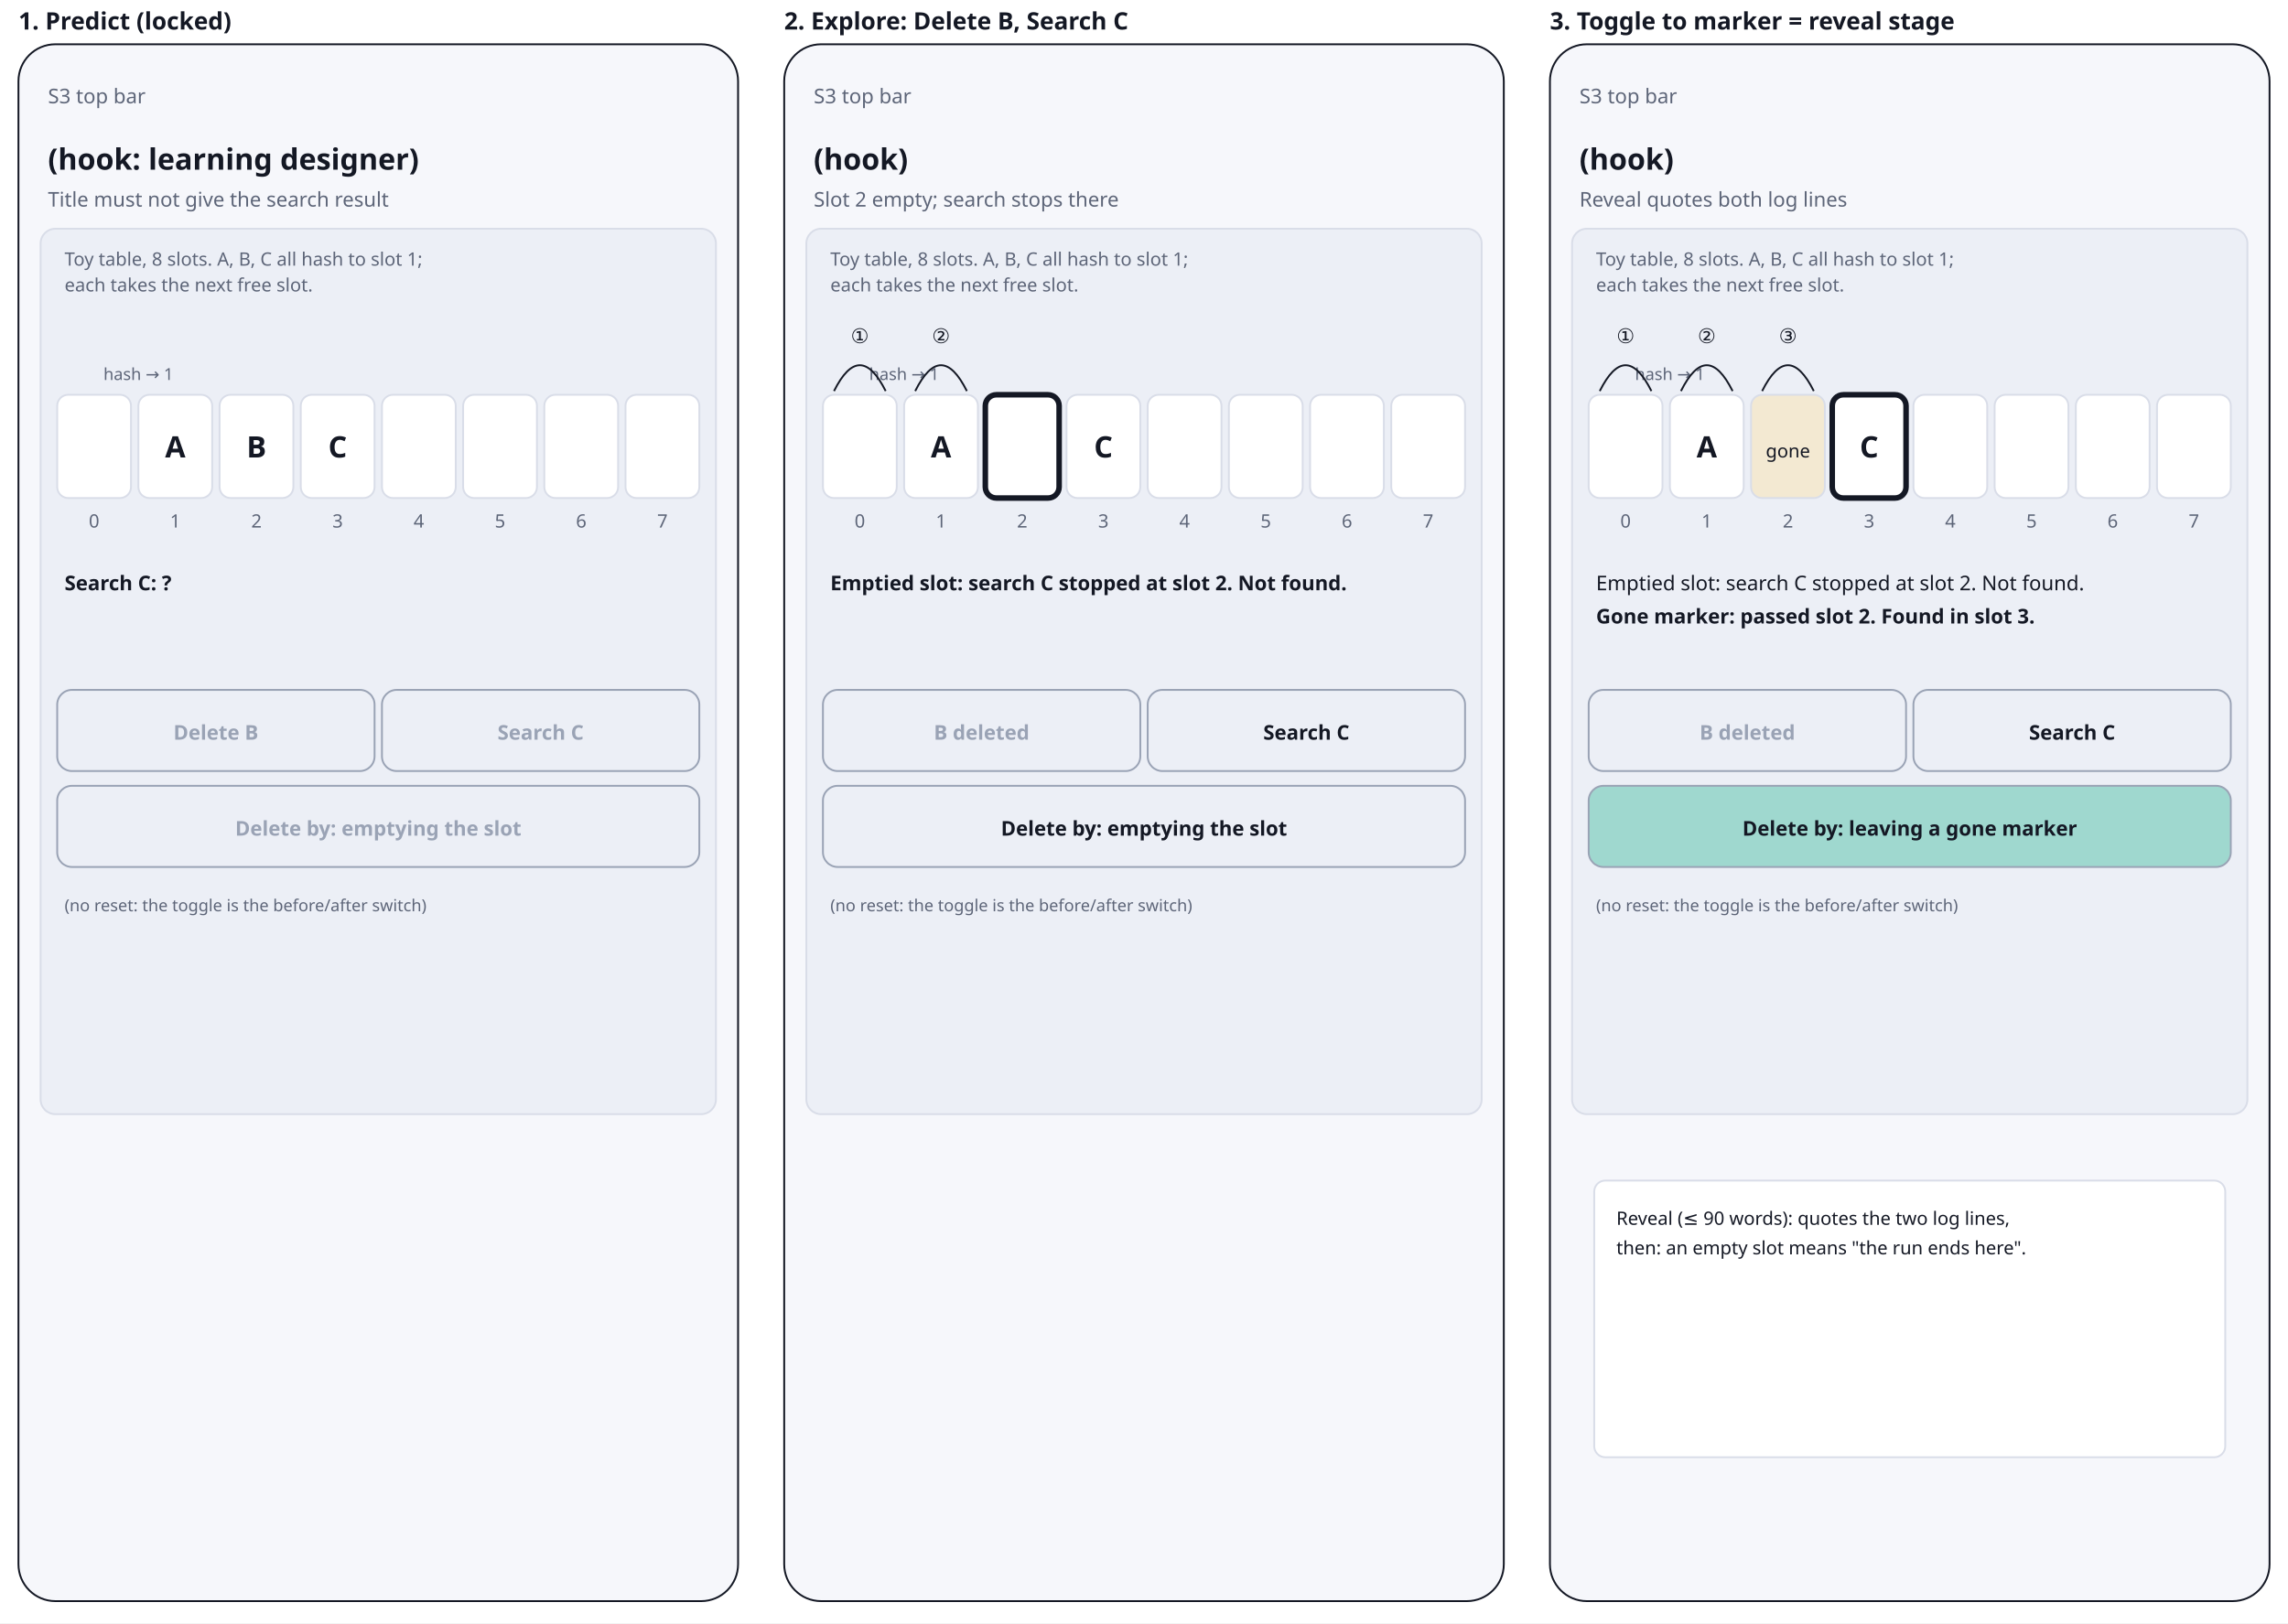
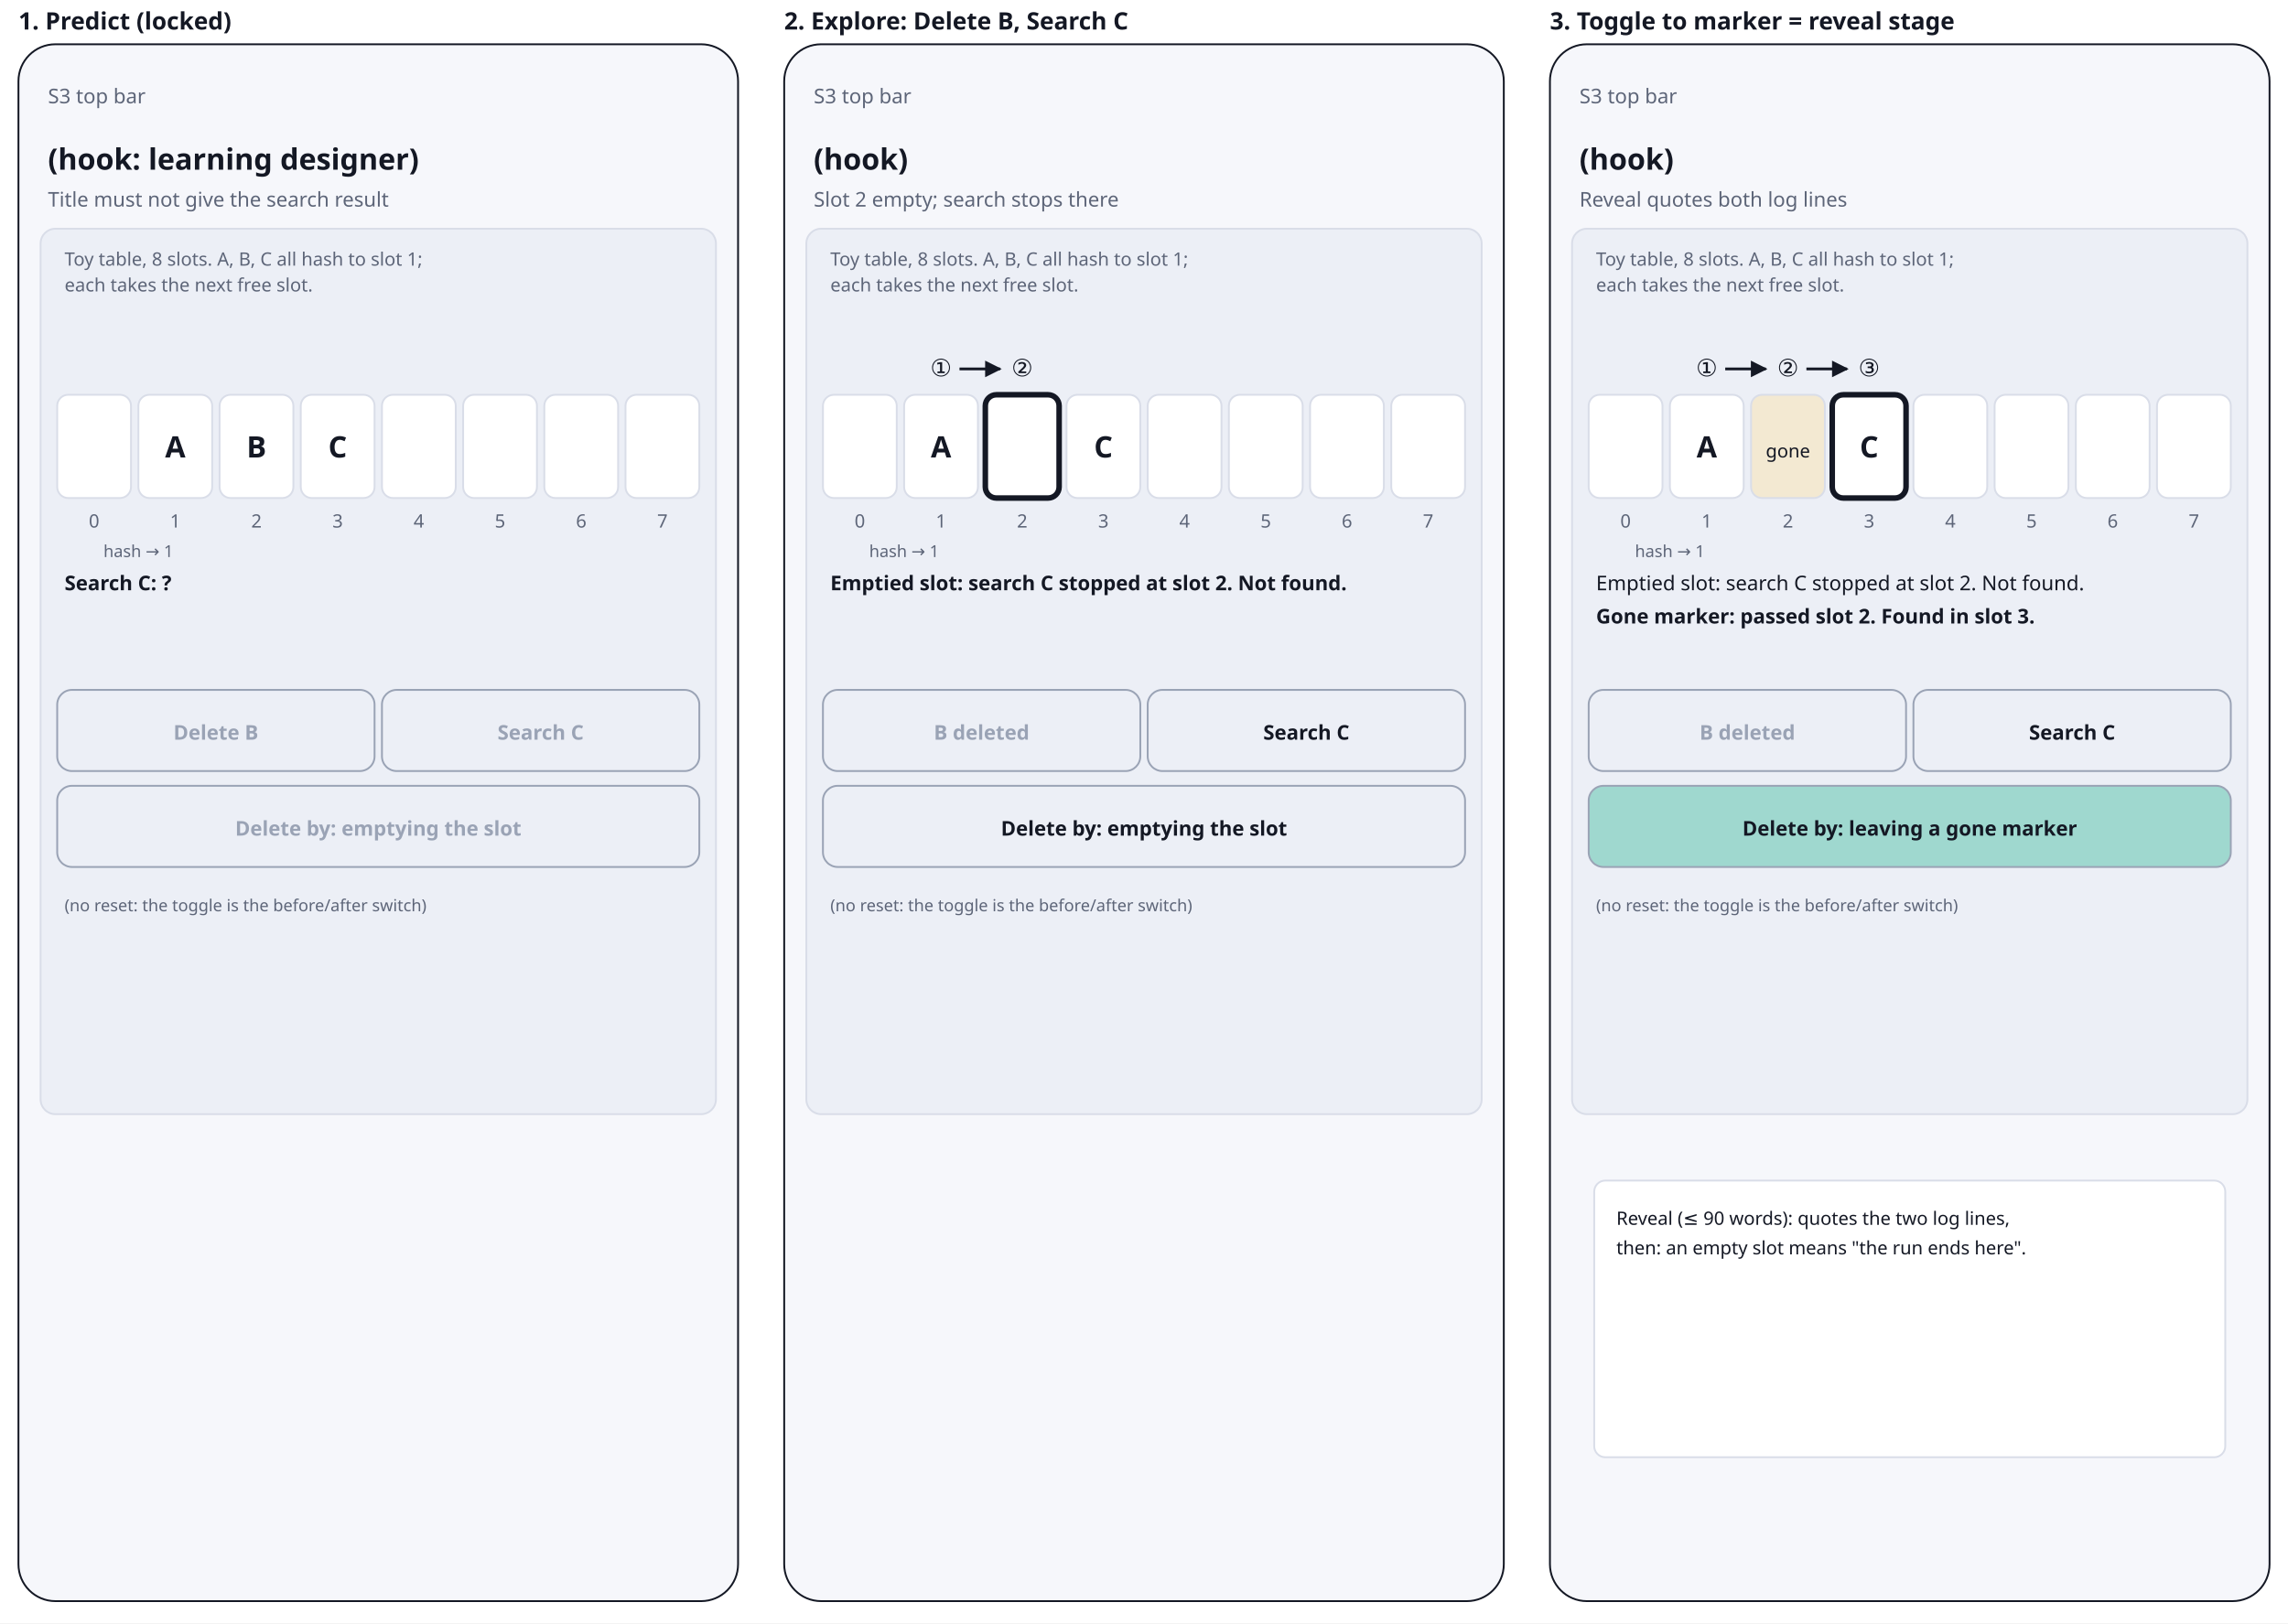
<svg xmlns="http://www.w3.org/2000/svg" viewBox="-10 0 1240 880" font-family="system-ui, sans-serif">
  <defs>
    <marker id="ar" viewBox="0 0 10 10" refX="9" refY="5" markerWidth="6" markerHeight="6" orient="auto">
      <path d="M0,0 L10,5 L0,10 z" fill="#141824" />
    </marker>
  </defs>
  <rect x="-10" y="0" width="1240" height="880" fill="#fff" />
  <g transform="translate(0,0)">
    <text x="0" y="16" font-size="13" fill="#141824" font-weight="700">1. Predict (locked)</text>
    <rect x="0" y="24" width="390" height="844" rx="20" fill="#f6f7fb" stroke="#141824" />
    <text x="16" y="56" font-size="11" fill="#5d6578">S3  top bar</text>
    <text x="16" y="92" font-size="16" fill="#141824" font-weight="700">(hook: learning designer)</text>
    <text x="16" y="112" font-size="11" fill="#5d6578">Title must not give the search result</text>
    <rect x="12" y="124" width="366" height="480" rx="8" fill="#eceff6" stroke="#d9dde8" />
    <g transform="translate(12,124)">
      <text x="13" y="20" font-size="10" fill="#5d6578">Toy table, 8 slots. A, B, C all hash to slot 1;</text>
      <text x="13" y="34" font-size="10" fill="#5d6578">each takes the next free slot.</text>
      <rect x="9" y="90" width="40" height="56" rx="6" fill="#fff" stroke="#d9dde8" stroke-width="1" />
      <text x="29" y="124" font-size="16" text-anchor="middle" fill="#141824" font-weight="700" />
      <text x="29" y="162" font-size="10" text-anchor="middle" fill="#5d6578">0</text>
      <rect x="53" y="90" width="40" height="56" rx="6" fill="#fff" stroke="#d9dde8" stroke-width="1" />
      <text x="73" y="124" font-size="16" text-anchor="middle" fill="#141824" font-weight="700">A</text>
      <text x="73" y="162" font-size="10" text-anchor="middle" fill="#5d6578">1</text>
      <rect x="97" y="90" width="40" height="56" rx="6" fill="#fff" stroke="#d9dde8" stroke-width="1" />
      <text x="117" y="124" font-size="16" text-anchor="middle" fill="#141824" font-weight="700">B</text>
      <text x="117" y="162" font-size="10" text-anchor="middle" fill="#5d6578">2</text>
      <rect x="141" y="90" width="40" height="56" rx="6" fill="#fff" stroke="#d9dde8" stroke-width="1" />
      <text x="161" y="124" font-size="16" text-anchor="middle" fill="#141824" font-weight="700">C</text>
      <text x="161" y="162" font-size="10" text-anchor="middle" fill="#5d6578">3</text>
      <rect x="185" y="90" width="40" height="56" rx="6" fill="#fff" stroke="#d9dde8" stroke-width="1" />
      <text x="205" y="124" font-size="16" text-anchor="middle" fill="#141824" font-weight="700" />
      <text x="205" y="162" font-size="10" text-anchor="middle" fill="#5d6578">4</text>
      <rect x="229" y="90" width="40" height="56" rx="6" fill="#fff" stroke="#d9dde8" stroke-width="1" />
      <text x="249" y="124" font-size="16" text-anchor="middle" fill="#141824" font-weight="700" />
      <text x="249" y="162" font-size="10" text-anchor="middle" fill="#5d6578">5</text>
      <rect x="273" y="90" width="40" height="56" rx="6" fill="#fff" stroke="#d9dde8" stroke-width="1" />
      <text x="293" y="124" font-size="16" text-anchor="middle" fill="#141824" font-weight="700" />
      <text x="293" y="162" font-size="10" text-anchor="middle" fill="#5d6578">6</text>
      <rect x="317" y="90" width="40" height="56" rx="6" fill="#fff" stroke="#d9dde8" stroke-width="1" />
      <text x="337" y="124" font-size="16" text-anchor="middle" fill="#141824" font-weight="700" />
      <text x="337" y="162" font-size="10" text-anchor="middle" fill="#5d6578">7</text>
-       <text x="53" y="82" font-size="9" text-anchor="middle" fill="#5d6578">hash → 1</text>
+       <text x="53" y="178" font-size="9" text-anchor="middle" fill="#5d6578">hash → 1</text>
      <text x="13" y="196" font-size="11" fill="#141824" font-weight="700">Search C: ?</text>
      <rect x="9" y="250" width="172" height="44" rx="8" fill="#eceff6" stroke="#9aa3b5" />
      <text x="95" y="277" font-size="11" text-anchor="middle" fill="#9aa3b5" font-weight="700">Delete B</text>
      <rect x="185" y="250" width="172" height="44" rx="8" fill="#eceff6" stroke="#9aa3b5" />
      <text x="271" y="277" font-size="11" text-anchor="middle" fill="#9aa3b5" font-weight="700">Search C</text>
      <rect x="9" y="302" width="348" height="44" rx="8" fill="#eceff6" stroke="#9aa3b5" />
      <text x="183" y="329" font-size="11" text-anchor="middle" fill="#9aa3b5" font-weight="700">Delete by: emptying the slot</text>
      <text x="13" y="370" font-size="9" fill="#5d6578">(no reset: the toggle is the before/after switch)</text>
    </g>
  </g>
  <g transform="translate(415,0)">
    <text x="0" y="16" font-size="13" fill="#141824" font-weight="700">2. Explore: Delete B, Search C</text>
    <rect x="0" y="24" width="390" height="844" rx="20" fill="#f6f7fb" stroke="#141824" />
    <text x="16" y="56" font-size="11" fill="#5d6578">S3  top bar</text>
    <text x="16" y="92" font-size="16" fill="#141824" font-weight="700">(hook)</text>
    <text x="16" y="112" font-size="11" fill="#5d6578">Slot 2 empty; search stops there</text>
    <rect x="12" y="124" width="366" height="480" rx="8" fill="#eceff6" stroke="#d9dde8" />
    <g transform="translate(12,124)">
      <text x="13" y="20" font-size="10" fill="#5d6578">Toy table, 8 slots. A, B, C all hash to slot 1;</text>
      <text x="13" y="34" font-size="10" fill="#5d6578">each takes the next free slot.</text>
      <rect x="9" y="90" width="40" height="56" rx="6" fill="#fff" stroke="#d9dde8" stroke-width="1" />
      <text x="29" y="124" font-size="16" text-anchor="middle" fill="#141824" font-weight="700" />
      <text x="29" y="162" font-size="10" text-anchor="middle" fill="#5d6578">0</text>
      <rect x="53" y="90" width="40" height="56" rx="6" fill="#fff" stroke="#d9dde8" stroke-width="1" />
      <text x="73" y="124" font-size="16" text-anchor="middle" fill="#141824" font-weight="700">A</text>
      <text x="73" y="162" font-size="10" text-anchor="middle" fill="#5d6578">1</text>
      <rect x="97" y="90" width="40" height="56" rx="6" fill="#fff" stroke="#141824" stroke-width="3" />
      <text x="117" y="124" font-size="16" text-anchor="middle" fill="#141824" font-weight="700" />
      <text x="117" y="162" font-size="10" text-anchor="middle" fill="#5d6578">2</text>
      <rect x="141" y="90" width="40" height="56" rx="6" fill="#fff" stroke="#d9dde8" stroke-width="1" />
      <text x="161" y="124" font-size="16" text-anchor="middle" fill="#141824" font-weight="700">C</text>
      <text x="161" y="162" font-size="10" text-anchor="middle" fill="#5d6578">3</text>
      <rect x="185" y="90" width="40" height="56" rx="6" fill="#fff" stroke="#d9dde8" stroke-width="1" />
      <text x="205" y="124" font-size="16" text-anchor="middle" fill="#141824" font-weight="700" />
      <text x="205" y="162" font-size="10" text-anchor="middle" fill="#5d6578">4</text>
      <rect x="229" y="90" width="40" height="56" rx="6" fill="#fff" stroke="#d9dde8" stroke-width="1" />
      <text x="249" y="124" font-size="16" text-anchor="middle" fill="#141824" font-weight="700" />
      <text x="249" y="162" font-size="10" text-anchor="middle" fill="#5d6578">5</text>
      <rect x="273" y="90" width="40" height="56" rx="6" fill="#fff" stroke="#d9dde8" stroke-width="1" />
      <text x="293" y="124" font-size="16" text-anchor="middle" fill="#141824" font-weight="700" />
      <text x="293" y="162" font-size="10" text-anchor="middle" fill="#5d6578">6</text>
      <rect x="317" y="90" width="40" height="56" rx="6" fill="#fff" stroke="#d9dde8" stroke-width="1" />
      <text x="337" y="124" font-size="16" text-anchor="middle" fill="#141824" font-weight="700" />
      <text x="337" y="162" font-size="10" text-anchor="middle" fill="#5d6578">7</text>
-       <text x="53" y="82" font-size="9" text-anchor="middle" fill="#5d6578">hash → 1</text>
-       <path d="M15,88 Q29,60 43,88" fill="none" stroke="#141824" />
-       <text x="29" y="62" font-size="11" text-anchor="middle" fill="#141824">①</text>
-       <path d="M59,88 Q73,60 87,88" fill="none" stroke="#141824" />
-       <text x="73" y="62" font-size="11" text-anchor="middle" fill="#141824">②</text>
+       <text x="53" y="178" font-size="9" text-anchor="middle" fill="#5d6578">hash → 1</text>
+       <text x="73" y="80" font-size="13" text-anchor="middle" fill="#141824">①</text>
+       <text x="117" y="80" font-size="13" text-anchor="middle" fill="#141824">②</text>
+       <line x1="83" y1="76" x2="105" y2="76" stroke="#141824" stroke-width="1.5" marker-end="url(#ar)" />
      <text x="13" y="196" font-size="11" fill="#141824" font-weight="700">Emptied slot: search C stopped at slot 2. Not found.</text>
      <rect x="9" y="250" width="172" height="44" rx="8" fill="#eceff6" stroke="#9aa3b5" />
      <text x="95" y="277" font-size="11" text-anchor="middle" fill="#9aa3b5" font-weight="700">B deleted</text>
      <rect x="185" y="250" width="172" height="44" rx="8" fill="#eceff6" stroke="#9aa3b5" />
      <text x="271" y="277" font-size="11" text-anchor="middle" fill="#141824" font-weight="700">Search C</text>
      <rect x="9" y="302" width="348" height="44" rx="8" fill="#eceff6" stroke="#9aa3b5" />
      <text x="183" y="329" font-size="11" text-anchor="middle" fill="#141824" font-weight="700">Delete by: emptying the slot</text>
      <text x="13" y="370" font-size="9" fill="#5d6578">(no reset: the toggle is the before/after switch)</text>
    </g>
  </g>
  <g transform="translate(830,0)">
    <text x="0" y="16" font-size="13" fill="#141824" font-weight="700">3. Toggle to marker = reveal stage</text>
    <rect x="0" y="24" width="390" height="844" rx="20" fill="#f6f7fb" stroke="#141824" />
    <text x="16" y="56" font-size="11" fill="#5d6578">S3  top bar</text>
    <text x="16" y="92" font-size="16" fill="#141824" font-weight="700">(hook)</text>
    <text x="16" y="112" font-size="11" fill="#5d6578">Reveal quotes both log lines</text>
    <rect x="12" y="124" width="366" height="480" rx="8" fill="#eceff6" stroke="#d9dde8" />
    <g transform="translate(12,124)">
      <text x="13" y="20" font-size="10" fill="#5d6578">Toy table, 8 slots. A, B, C all hash to slot 1;</text>
      <text x="13" y="34" font-size="10" fill="#5d6578">each takes the next free slot.</text>
      <rect x="9" y="90" width="40" height="56" rx="6" fill="#fff" stroke="#d9dde8" stroke-width="1" />
      <text x="29" y="124" font-size="16" text-anchor="middle" fill="#141824" font-weight="700" />
      <text x="29" y="162" font-size="10" text-anchor="middle" fill="#5d6578">0</text>
      <rect x="53" y="90" width="40" height="56" rx="6" fill="#fff" stroke="#d9dde8" stroke-width="1" />
      <text x="73" y="124" font-size="16" text-anchor="middle" fill="#141824" font-weight="700">A</text>
      <text x="73" y="162" font-size="10" text-anchor="middle" fill="#5d6578">1</text>
      <rect x="97" y="90" width="40" height="56" rx="6" fill="#f3e9d2" stroke="#d9dde8" stroke-width="1" />
      <text x="117" y="124" font-size="10" text-anchor="middle" fill="#141824">gone</text>
      <text x="117" y="162" font-size="10" text-anchor="middle" fill="#5d6578">2</text>
      <rect x="141" y="90" width="40" height="56" rx="6" fill="#fff" stroke="#141824" stroke-width="3" />
      <text x="161" y="124" font-size="16" text-anchor="middle" fill="#141824" font-weight="700">C</text>
      <text x="161" y="162" font-size="10" text-anchor="middle" fill="#5d6578">3</text>
      <rect x="185" y="90" width="40" height="56" rx="6" fill="#fff" stroke="#d9dde8" stroke-width="1" />
      <text x="205" y="124" font-size="16" text-anchor="middle" fill="#141824" font-weight="700" />
      <text x="205" y="162" font-size="10" text-anchor="middle" fill="#5d6578">4</text>
      <rect x="229" y="90" width="40" height="56" rx="6" fill="#fff" stroke="#d9dde8" stroke-width="1" />
      <text x="249" y="124" font-size="16" text-anchor="middle" fill="#141824" font-weight="700" />
      <text x="249" y="162" font-size="10" text-anchor="middle" fill="#5d6578">5</text>
      <rect x="273" y="90" width="40" height="56" rx="6" fill="#fff" stroke="#d9dde8" stroke-width="1" />
      <text x="293" y="124" font-size="16" text-anchor="middle" fill="#141824" font-weight="700" />
      <text x="293" y="162" font-size="10" text-anchor="middle" fill="#5d6578">6</text>
      <rect x="317" y="90" width="40" height="56" rx="6" fill="#fff" stroke="#d9dde8" stroke-width="1" />
      <text x="337" y="124" font-size="16" text-anchor="middle" fill="#141824" font-weight="700" />
      <text x="337" y="162" font-size="10" text-anchor="middle" fill="#5d6578">7</text>
-       <text x="53" y="82" font-size="9" text-anchor="middle" fill="#5d6578">hash → 1</text>
-       <path d="M15,88 Q29,60 43,88" fill="none" stroke="#141824" />
-       <text x="29" y="62" font-size="11" text-anchor="middle" fill="#141824">①</text>
-       <path d="M59,88 Q73,60 87,88" fill="none" stroke="#141824" />
-       <text x="73" y="62" font-size="11" text-anchor="middle" fill="#141824">②</text>
-       <path d="M103,88 Q117,60 131,88" fill="none" stroke="#141824" />
-       <text x="117" y="62" font-size="11" text-anchor="middle" fill="#141824">③</text>
+       <text x="53" y="178" font-size="9" text-anchor="middle" fill="#5d6578">hash → 1</text>
+       <text x="73" y="80" font-size="13" text-anchor="middle" fill="#141824">①</text>
+       <text x="117" y="80" font-size="13" text-anchor="middle" fill="#141824">②</text>
+       <line x1="83" y1="76" x2="105" y2="76" stroke="#141824" stroke-width="1.5" marker-end="url(#ar)" />
+       <text x="161" y="80" font-size="13" text-anchor="middle" fill="#141824">③</text>
+       <line x1="127" y1="76" x2="149" y2="76" stroke="#141824" stroke-width="1.5" marker-end="url(#ar)" />
      <text x="13" y="196" font-size="11" fill="#141824">Emptied slot: search C stopped at slot 2. Not found.</text>
      <text x="13" y="214" font-size="11" fill="#141824" font-weight="700">Gone marker: passed slot 2. Found in slot 3.</text>
      <rect x="9" y="250" width="172" height="44" rx="8" fill="#eceff6" stroke="#9aa3b5" />
      <text x="95" y="277" font-size="11" text-anchor="middle" fill="#9aa3b5" font-weight="700">B deleted</text>
      <rect x="185" y="250" width="172" height="44" rx="8" fill="#eceff6" stroke="#9aa3b5" />
      <text x="271" y="277" font-size="11" text-anchor="middle" fill="#141824" font-weight="700">Search C</text>
      <rect x="9" y="302" width="348" height="44" rx="8" fill="#9fd8cf" stroke="#9aa3b5" />
      <text x="183" y="329" font-size="11" text-anchor="middle" fill="#141824" font-weight="700">Delete by: leaving a gone marker</text>
      <text x="13" y="370" font-size="9" fill="#5d6578">(no reset: the toggle is the before/after switch)</text>
    </g>
    <rect x="24" y="640" width="342" height="150" rx="6" fill="#fff" stroke="#d9dde8" />
    <text x="36" y="664" font-size="10" fill="#141824">Reveal (≤ 90 words): quotes the two log lines,</text>
    <text x="36" y="680" font-size="10" fill="#141824">then: an empty slot means "the run ends here".</text>
  </g>
</svg>
